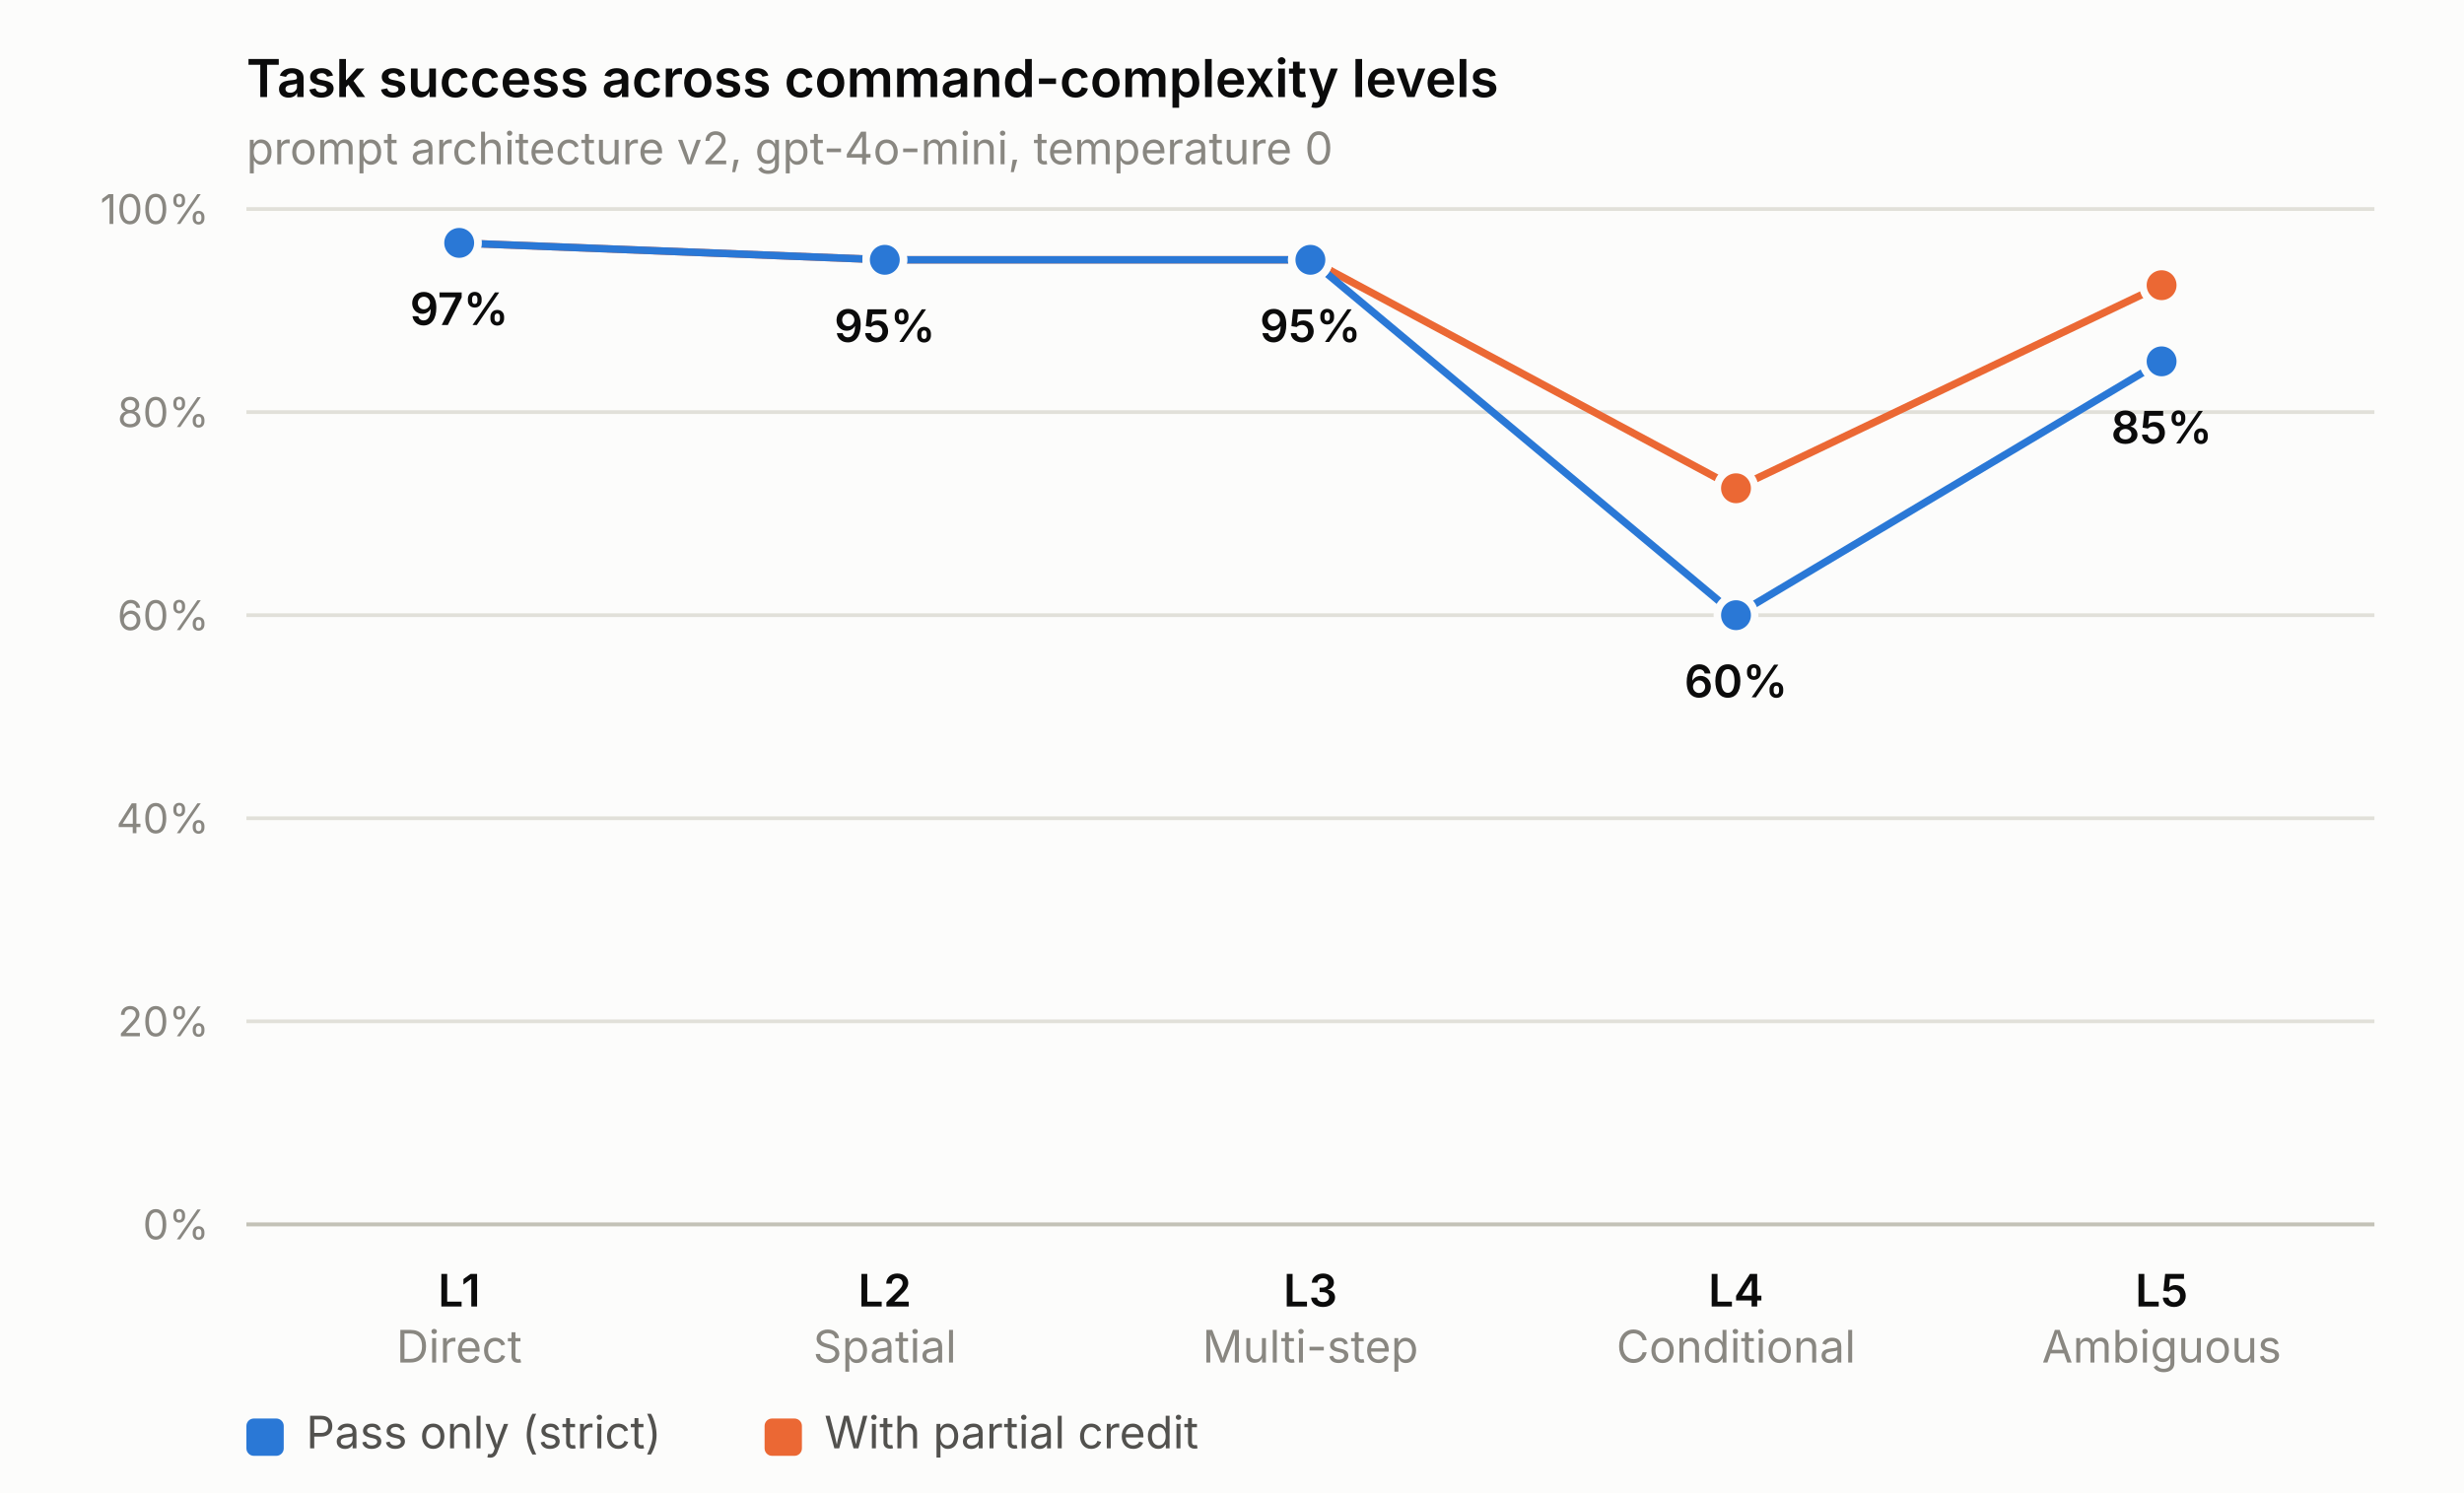
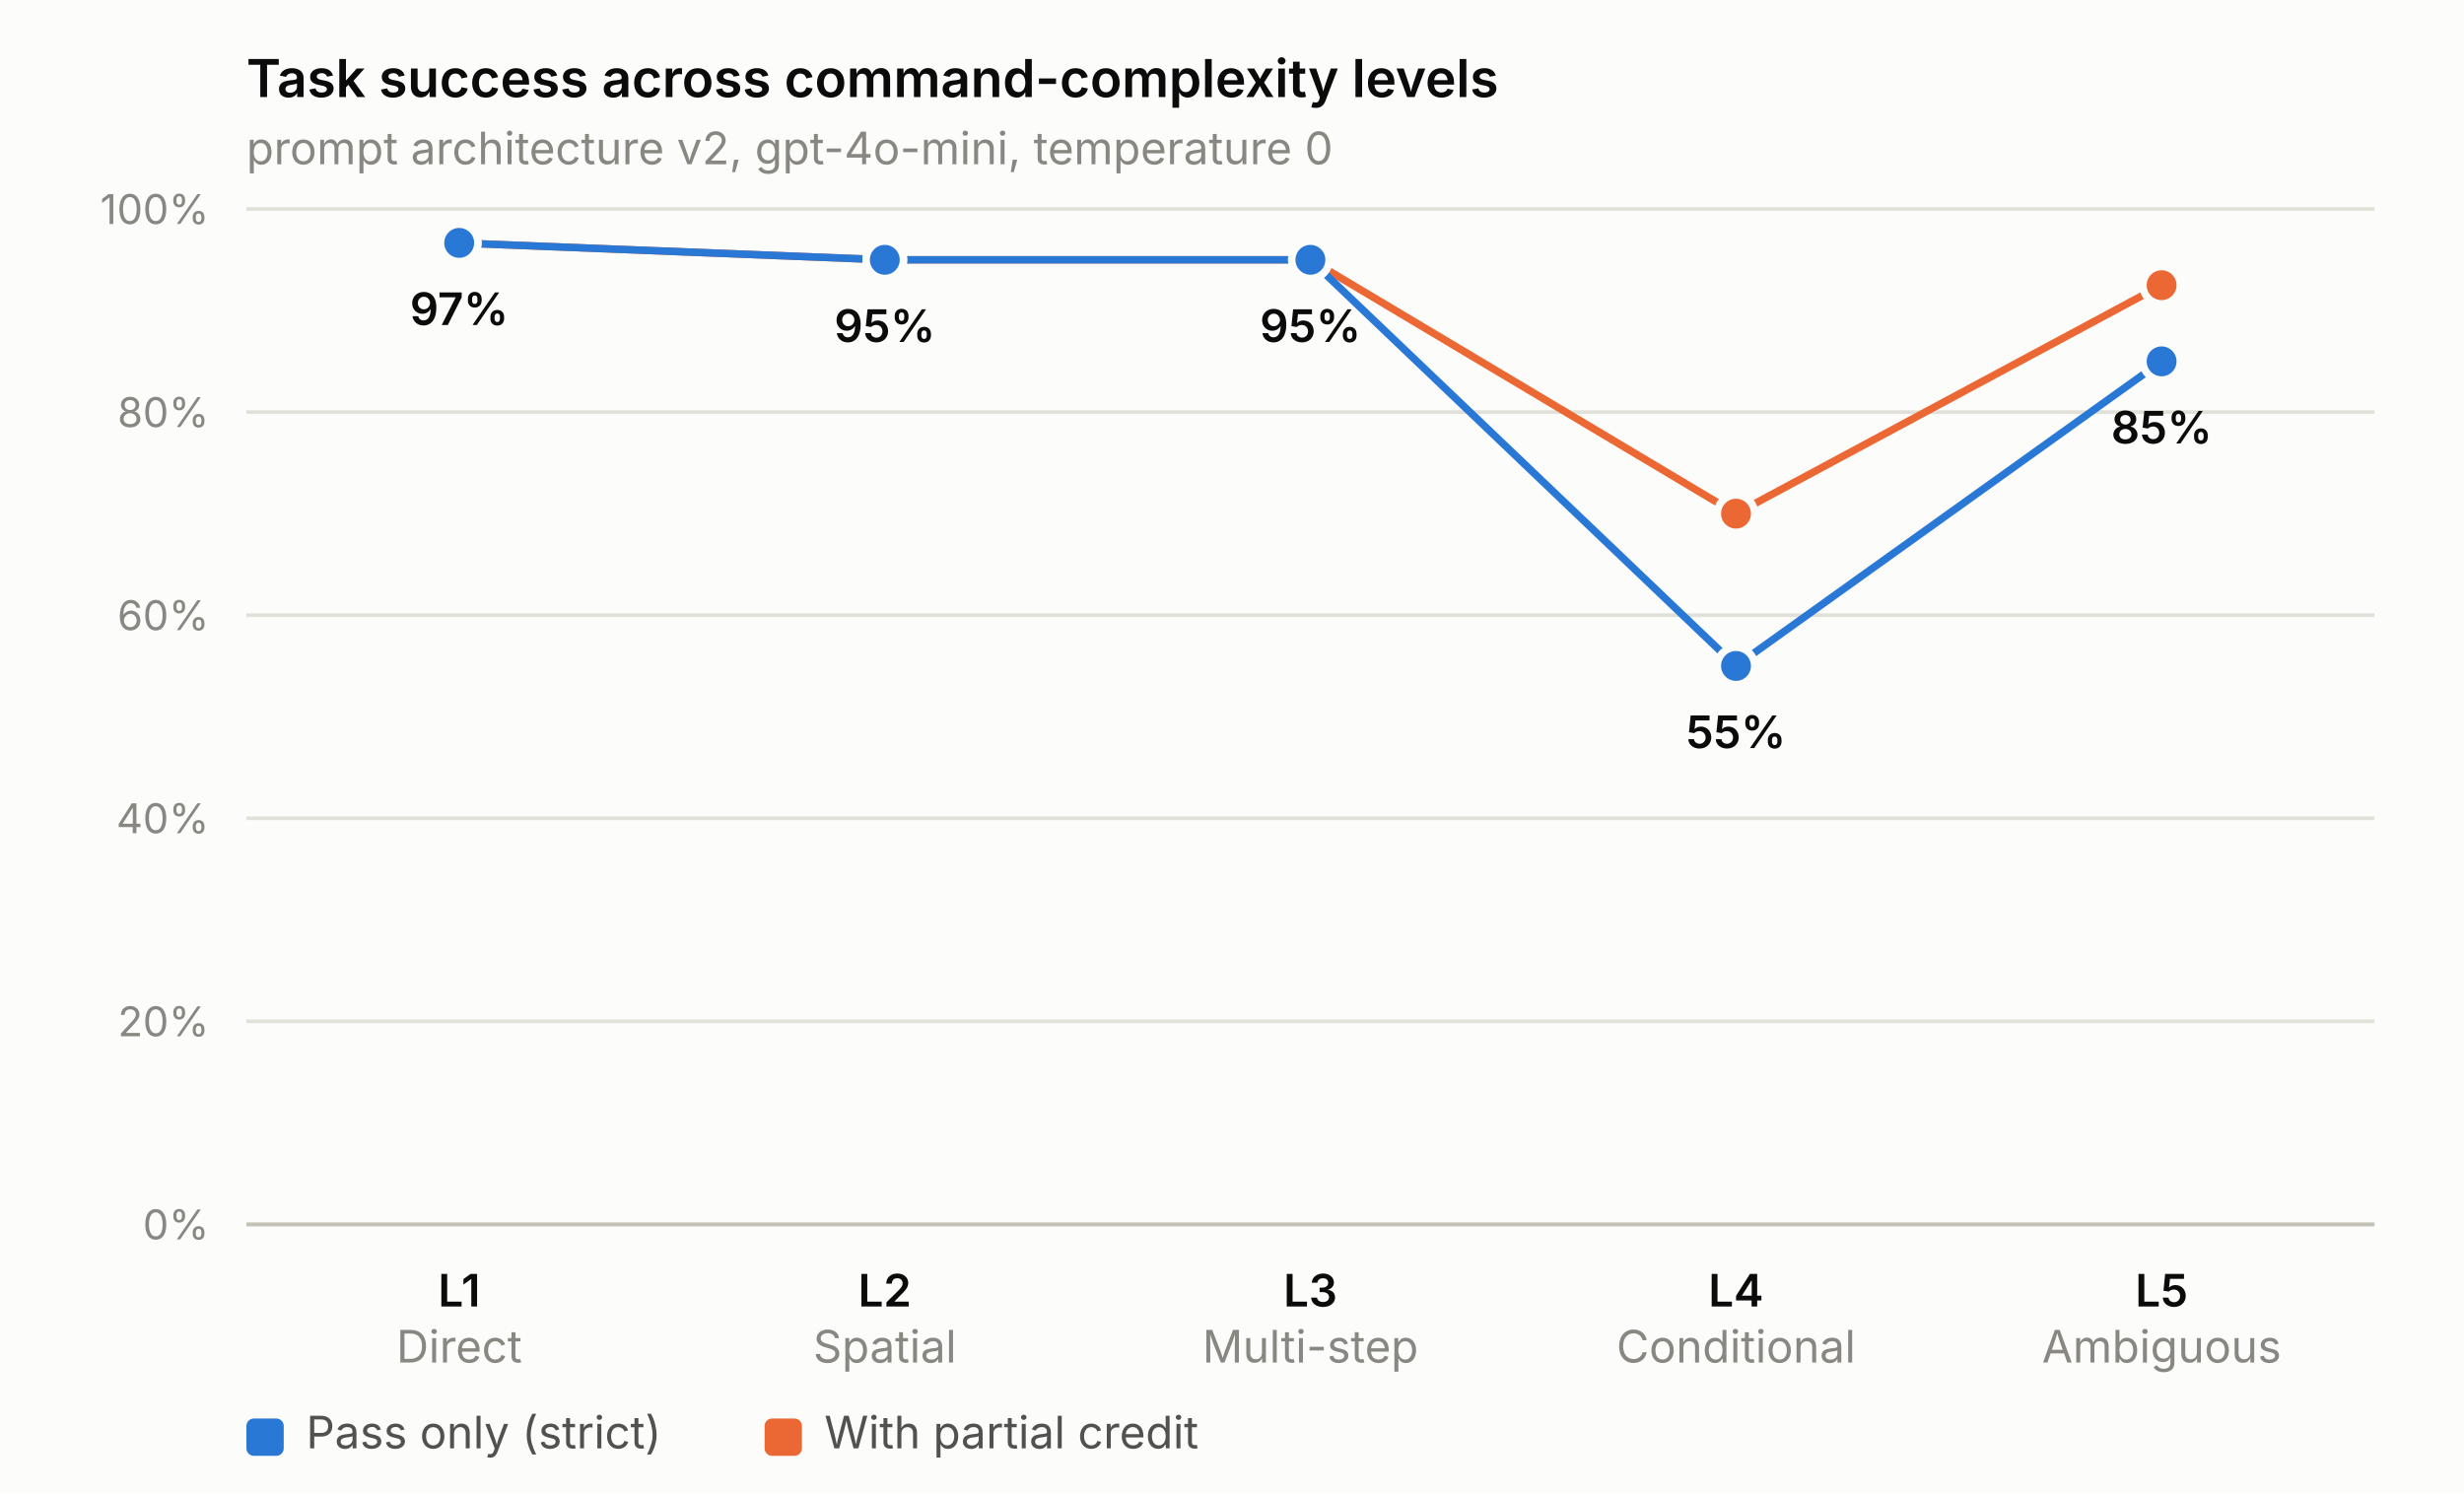
<svg xmlns="http://www.w3.org/2000/svg" width="660" height="400" viewBox="0 0 660 400" role="img" aria-label="Reliability across command-complexity levels">
  <rect width="660" height="400" fill="#fcfcfb" />
  <text x="66" y="26" font-family="system-ui, -apple-system, 'Segoe UI', sans-serif" font-size="14" fill="#0b0b0b" text-anchor="start" font-weight="600">Task success across command-complexity levels</text>
  <text x="66" y="44" font-family="system-ui, -apple-system, 'Segoe UI', sans-serif" font-size="12" fill="#898781" text-anchor="start" font-weight="400">prompt architecture v2, gpt-4o-mini, temperature 0</text>
  <line x1="66" y1="328.0" x2="636" y2="328.0" stroke="#e1e0d9" stroke-width="1" />
  <text x="56" y="332.0" font-family="system-ui, -apple-system, 'Segoe UI', sans-serif" font-size="11" fill="#898781" text-anchor="end" font-weight="400">0%</text>
  <line x1="66" y1="273.6" x2="636" y2="273.6" stroke="#e1e0d9" stroke-width="1" />
  <text x="56" y="277.6" font-family="system-ui, -apple-system, 'Segoe UI', sans-serif" font-size="11" fill="#898781" text-anchor="end" font-weight="400">20%</text>
  <line x1="66" y1="219.2" x2="636" y2="219.2" stroke="#e1e0d9" stroke-width="1" />
  <text x="56" y="223.2" font-family="system-ui, -apple-system, 'Segoe UI', sans-serif" font-size="11" fill="#898781" text-anchor="end" font-weight="400">40%</text>
  <line x1="66" y1="164.8" x2="636" y2="164.8" stroke="#e1e0d9" stroke-width="1" />
  <text x="56" y="168.8" font-family="system-ui, -apple-system, 'Segoe UI', sans-serif" font-size="11" fill="#898781" text-anchor="end" font-weight="400">60%</text>
  <line x1="66" y1="110.4" x2="636" y2="110.4" stroke="#e1e0d9" stroke-width="1" />
  <text x="56" y="114.4" font-family="system-ui, -apple-system, 'Segoe UI', sans-serif" font-size="11" fill="#898781" text-anchor="end" font-weight="400">80%</text>
  <line x1="66" y1="56.0" x2="636" y2="56.0" stroke="#e1e0d9" stroke-width="1" />
  <text x="56" y="60.0" font-family="system-ui, -apple-system, 'Segoe UI', sans-serif" font-size="11" fill="#898781" text-anchor="end" font-weight="400">100%</text>
  <line x1="66" y1="328" x2="636" y2="328" stroke="#c3c2b7" stroke-width="1" />
-   <polyline points="123.0,65.1 237.0,69.6 351.0,69.6 465.0,130.8 579.0,76.4" fill="none" stroke="#eb6834" stroke-width="2" stroke-linejoin="round" stroke-linecap="round" />
-   <polyline points="123.0,65.1 237.0,69.6 351.0,69.6 465.0,164.8 579.0,96.8" fill="none" stroke="#2a78d6" stroke-width="2" stroke-linejoin="round" stroke-linecap="round" />
+   <polyline points="123.0,65.1 237.0,69.6 351.0,69.6 465.0,137.6 579.0,76.4" fill="none" stroke="#eb6834" stroke-width="2" stroke-linejoin="round" stroke-linecap="round" />
+   <polyline points="123.0,65.1 237.0,69.6 351.0,69.6 465.0,178.4 579.0,96.8" fill="none" stroke="#2a78d6" stroke-width="2" stroke-linejoin="round" stroke-linecap="round" />
  <circle cx="123.0" cy="65.067" r="5" fill="#eb6834" stroke="#fcfcfb" stroke-width="2" />
  <circle cx="237.0" cy="69.6" r="5" fill="#eb6834" stroke="#fcfcfb" stroke-width="2" />
  <circle cx="351.0" cy="69.6" r="5" fill="#eb6834" stroke="#fcfcfb" stroke-width="2" />
-   <circle cx="465.0" cy="130.8" r="5" fill="#eb6834" stroke="#fcfcfb" stroke-width="2" />
+   <circle cx="465.0" cy="137.6" r="5" fill="#eb6834" stroke="#fcfcfb" stroke-width="2" />
  <circle cx="579.0" cy="76.4" r="5" fill="#eb6834" stroke="#fcfcfb" stroke-width="2" />
  <circle cx="123.0" cy="65.067" r="5" fill="#2a78d6" stroke="#fcfcfb" stroke-width="2" />
  <text x="123.0" y="87.067" font-family="system-ui, -apple-system, 'Segoe UI', sans-serif" font-size="12" fill="#0b0b0b" text-anchor="middle" font-weight="600">97%</text>
  <circle cx="237.0" cy="69.6" r="5" fill="#2a78d6" stroke="#fcfcfb" stroke-width="2" />
  <text x="237.0" y="91.6" font-family="system-ui, -apple-system, 'Segoe UI', sans-serif" font-size="12" fill="#0b0b0b" text-anchor="middle" font-weight="600">95%</text>
  <circle cx="351.0" cy="69.6" r="5" fill="#2a78d6" stroke="#fcfcfb" stroke-width="2" />
  <text x="351.0" y="91.6" font-family="system-ui, -apple-system, 'Segoe UI', sans-serif" font-size="12" fill="#0b0b0b" text-anchor="middle" font-weight="600">95%</text>
-   <circle cx="465.0" cy="164.8" r="5" fill="#2a78d6" stroke="#fcfcfb" stroke-width="2" />
-   <text x="465.0" y="186.8" font-family="system-ui, -apple-system, 'Segoe UI', sans-serif" font-size="12" fill="#0b0b0b" text-anchor="middle" font-weight="600">60%</text>
+   <circle cx="465.0" cy="178.4" r="5" fill="#2a78d6" stroke="#fcfcfb" stroke-width="2" />
+   <text x="465.0" y="200.4" font-family="system-ui, -apple-system, 'Segoe UI', sans-serif" font-size="12" fill="#0b0b0b" text-anchor="middle" font-weight="600">55%</text>
  <circle cx="579.0" cy="96.8" r="5" fill="#2a78d6" stroke="#fcfcfb" stroke-width="2" />
  <text x="579.0" y="118.8" font-family="system-ui, -apple-system, 'Segoe UI', sans-serif" font-size="12" fill="#0b0b0b" text-anchor="middle" font-weight="600">85%</text>
  <text x="123.0" y="350" font-family="system-ui, -apple-system, 'Segoe UI', sans-serif" font-size="12" fill="#0b0b0b" text-anchor="middle" font-weight="600">L1</text>
  <text x="123.0" y="365" font-family="system-ui, -apple-system, 'Segoe UI', sans-serif" font-size="12" fill="#898781" text-anchor="middle" font-weight="400">Direct</text>
  <text x="237.0" y="350" font-family="system-ui, -apple-system, 'Segoe UI', sans-serif" font-size="12" fill="#0b0b0b" text-anchor="middle" font-weight="600">L2</text>
  <text x="237.0" y="365" font-family="system-ui, -apple-system, 'Segoe UI', sans-serif" font-size="12" fill="#898781" text-anchor="middle" font-weight="400">Spatial</text>
  <text x="351.0" y="350" font-family="system-ui, -apple-system, 'Segoe UI', sans-serif" font-size="12" fill="#0b0b0b" text-anchor="middle" font-weight="600">L3</text>
  <text x="351.0" y="365" font-family="system-ui, -apple-system, 'Segoe UI', sans-serif" font-size="12" fill="#898781" text-anchor="middle" font-weight="400">Multi-step</text>
  <text x="465.0" y="350" font-family="system-ui, -apple-system, 'Segoe UI', sans-serif" font-size="12" fill="#0b0b0b" text-anchor="middle" font-weight="600">L4</text>
  <text x="465.0" y="365" font-family="system-ui, -apple-system, 'Segoe UI', sans-serif" font-size="12" fill="#898781" text-anchor="middle" font-weight="400">Conditional</text>
  <text x="579.0" y="350" font-family="system-ui, -apple-system, 'Segoe UI', sans-serif" font-size="12" fill="#0b0b0b" text-anchor="middle" font-weight="600">L5</text>
  <text x="579.0" y="365" font-family="system-ui, -apple-system, 'Segoe UI', sans-serif" font-size="12" fill="#898781" text-anchor="middle" font-weight="400">Ambiguous</text>
  <rect x="66" y="380" width="10" height="10" rx="2" fill="#2a78d6" />
  <text x="82" y="388" font-family="system-ui, -apple-system, 'Segoe UI', sans-serif" font-size="12" fill="#52514e" text-anchor="start" font-weight="400">Pass only (strict)</text>
  <rect x="204.8" y="380" width="10" height="10" rx="2" fill="#eb6834" />
  <text x="220.8" y="388" font-family="system-ui, -apple-system, 'Segoe UI', sans-serif" font-size="12" fill="#52514e" text-anchor="start" font-weight="400">With partial credit</text>
</svg>
